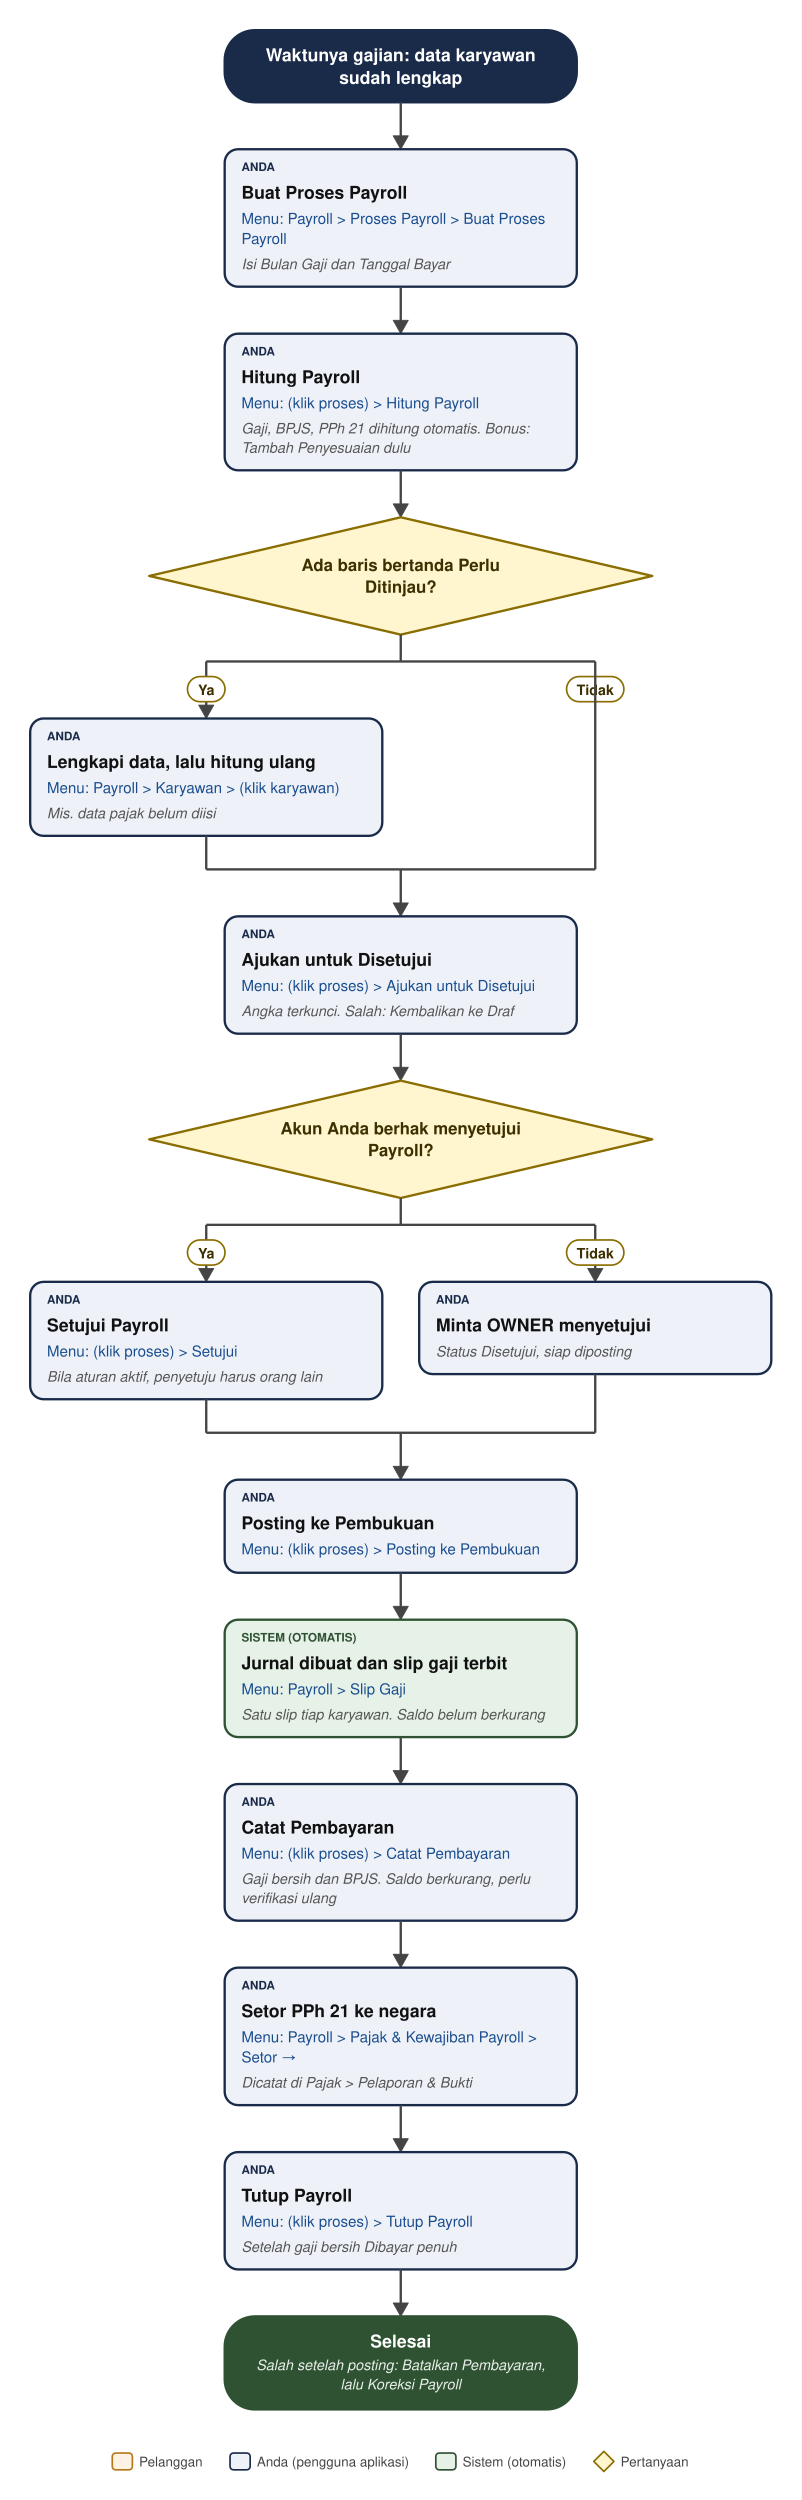
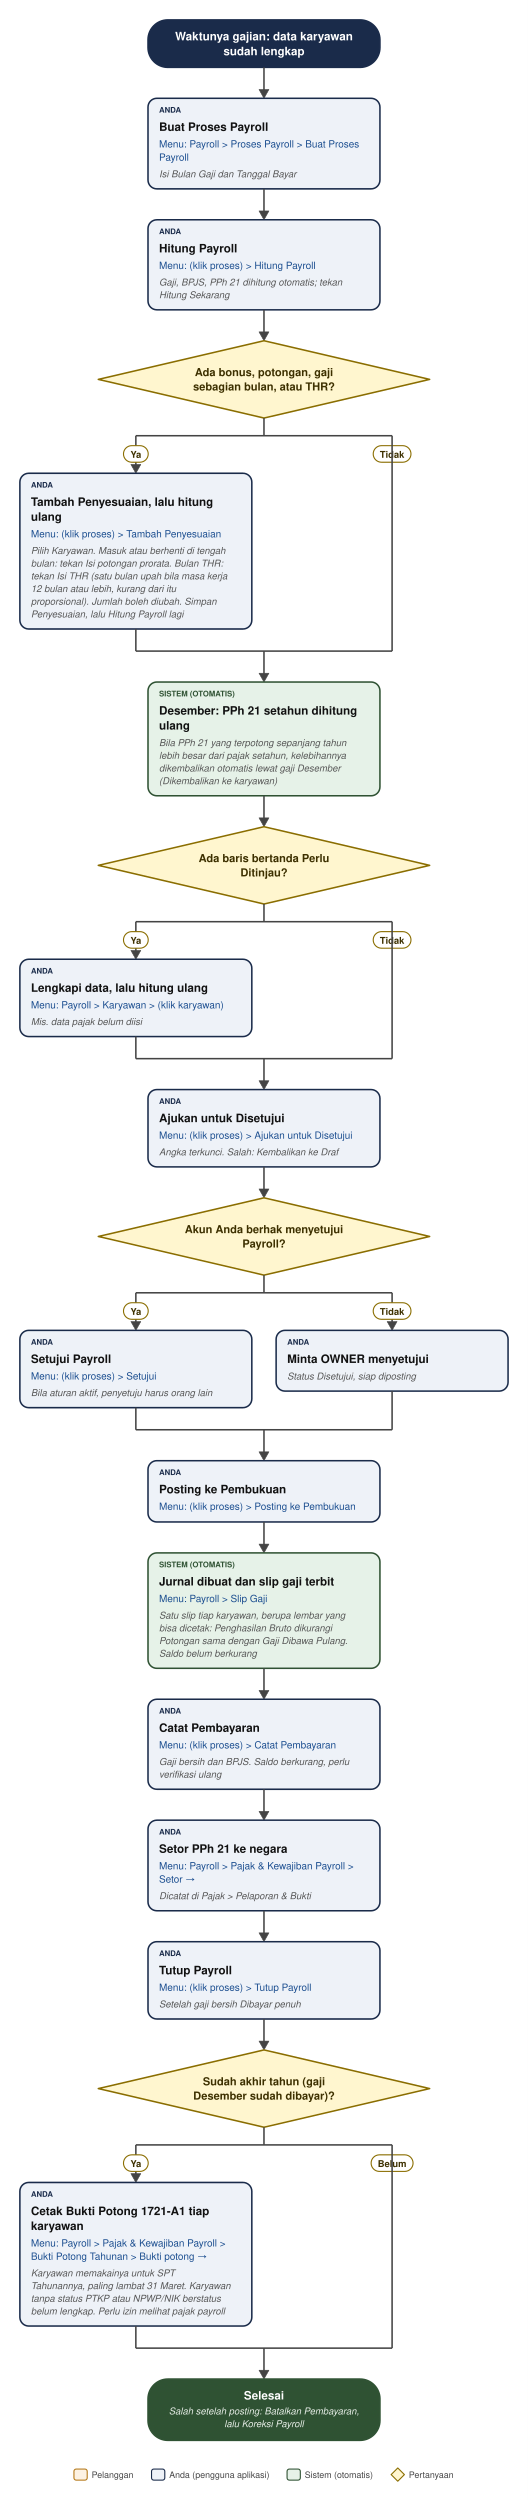
- <svg xmlns="http://www.w3.org/2000/svg" viewBox="0 0 478 1491" width="478" height="1491" role="img" aria-label="Gajian Bulanan: Hitung, Posting, Bayar, sampai Tutup" font-family="Helvetica, Arial, sans-serif">
+ <svg xmlns="http://www.w3.org/2000/svg" viewBox="0 0 478 2263.5" width="478" height="2263.5" role="img" aria-label="Gajian Bulanan: Hitung, Posting, Bayar, sampai Tutup" font-family="Helvetica, Arial, sans-serif">
  <rect width="100%" height="100%" fill="#ffffff" />
  <rect x="134" y="18" width="210" height="43" rx="18" fill="#1a2b4a" stroke="#1a2b4a" stroke-width="1.4" />
  <text x="239" y="36.5" font-size="10.5" font-weight="bold" fill="#ffffff" text-anchor="middle">Waktunya gajian: data karyawan</text>
  <text x="239" y="50" font-size="10.5" font-weight="bold" fill="#ffffff" text-anchor="middle">sudah lengkap</text>
  <polyline points="239,61 239,84" fill="none" stroke="#444444" stroke-width="1.4" />
  <polygon points="239,89 234.5,81 243.5,81" fill="#444444" stroke="#444444" stroke-width="0.5" stroke-linejoin="round" />
  <rect x="134" y="89" width="210" height="82" rx="8" fill="#eef2f8" stroke="#1a2b4a" stroke-width="1.4" />
  <text x="144" y="102" font-size="7" font-weight="bold" fill="#1a2b4a" text-anchor="start">ANDA</text>
  <text x="144" y="118.5" font-size="10.5" font-weight="bold" fill="#111111" text-anchor="start">Buat Proses Payroll</text>
  <text x="144" y="133.5" font-size="9" fill="#1a4d8f" text-anchor="start">Menu: Payroll &gt; Proses Payroll &gt; Buat Proses</text>
  <text x="144" y="145.5" font-size="9" fill="#1a4d8f" text-anchor="start">Payroll</text>
  <text x="144" y="160.5" font-size="8.6" font-style="italic" fill="#555555" text-anchor="start">Isi Bulan Gaji dan Tanggal Bayar</text>
  <polyline points="239,171 239,194" fill="none" stroke="#444444" stroke-width="1.4" />
  <polygon points="239,199 234.5,191 243.5,191" fill="#444444" stroke="#444444" stroke-width="0.5" stroke-linejoin="round" />
  <rect x="134" y="199" width="210" height="81.5" rx="8" fill="#eef2f8" stroke="#1a2b4a" stroke-width="1.4" />
  <text x="144" y="212" font-size="7" font-weight="bold" fill="#1a2b4a" text-anchor="start">ANDA</text>
  <text x="144" y="228.5" font-size="10.5" font-weight="bold" fill="#111111" text-anchor="start">Hitung Payroll</text>
  <text x="144" y="243.5" font-size="9" fill="#1a4d8f" text-anchor="start">Menu: (klik proses) &gt; Hitung Payroll</text>
-   <text x="144" y="258.5" font-size="8.6" font-style="italic" fill="#555555" text-anchor="start">Gaji, BPJS, PPh 21 dihitung otomatis. Bonus:</text>
-   <text x="144" y="270" font-size="8.6" font-style="italic" fill="#555555" text-anchor="start">Tambah Penyesuaian dulu</text>
+   <text x="144" y="258.5" font-size="8.6" font-style="italic" fill="#555555" text-anchor="start">Gaji, BPJS, PPh 21 dihitung otomatis; tekan</text>
+   <text x="144" y="270" font-size="8.6" font-style="italic" fill="#555555" text-anchor="start">Hitung Sekarang</text>
  <polyline points="239,280.5 239,303.5" fill="none" stroke="#444444" stroke-width="1.4" />
  <polygon points="239,308.5 234.5,300.5 243.5,300.5" fill="#444444" stroke="#444444" stroke-width="0.5" stroke-linejoin="round" />
  <polygon points="239,308.5 389,343.5 239,378.5 89,343.5" fill="#fff6cf" stroke="#8a6d00" stroke-width="1.4" stroke-linejoin="round" />
-   <text x="239" y="340.5" font-size="10" font-weight="bold" fill="#3d3000" text-anchor="middle">Ada baris bertanda Perlu</text>
-   <text x="239" y="353.5" font-size="10" font-weight="bold" fill="#3d3000" text-anchor="middle">Ditinjau?</text>
+   <text x="239" y="340.5" font-size="10" font-weight="bold" fill="#3d3000" text-anchor="middle">Ada bonus, potongan, gaji</text>
+   <text x="239" y="353.5" font-size="10" font-weight="bold" fill="#3d3000" text-anchor="middle">sebagian bulan, atau THR?</text>
  <polyline points="239,378.5 239,394.5" fill="none" stroke="#444444" stroke-width="1.4" />
  <polyline points="123,394.5 355,394.5" fill="none" stroke="#444444" stroke-width="1.4" />
  <polyline points="123,394.5 123,423.5" fill="none" stroke="#444444" stroke-width="1.4" />
  <polygon points="123,428.5 118.5,420.5 127.5,420.5" fill="#444444" stroke="#444444" stroke-width="0.5" stroke-linejoin="round" />
-   <rect x="18" y="428.5" width="210" height="70" rx="8" fill="#eef2f8" stroke="#1a2b4a" stroke-width="1.4" />
+   <rect x="18" y="428.5" width="210" height="141" rx="8" fill="#eef2f8" stroke="#1a2b4a" stroke-width="1.4" />
  <text x="28" y="441.5" font-size="7" font-weight="bold" fill="#1a2b4a" text-anchor="start">ANDA</text>
-   <text x="28" y="458" font-size="10.5" font-weight="bold" fill="#111111" text-anchor="start">Lengkapi data, lalu hitung ulang</text>
-   <text x="28" y="473" font-size="9" fill="#1a4d8f" text-anchor="start">Menu: Payroll &gt; Karyawan &gt; (klik karyawan)</text>
-   <text x="28" y="488" font-size="8.6" font-style="italic" fill="#555555" text-anchor="start">Mis. data pajak belum diisi</text>
+   <text x="28" y="458" font-size="10.5" font-weight="bold" fill="#111111" text-anchor="start">Tambah Penyesuaian, lalu hitung</text>
+   <text x="28" y="471.5" font-size="10.5" font-weight="bold" fill="#111111" text-anchor="start">ulang</text>
+   <text x="28" y="486.5" font-size="9" fill="#1a4d8f" text-anchor="start">Menu: (klik proses) &gt; Tambah Penyesuaian</text>
+   <text x="28" y="501.5" font-size="8.6" font-style="italic" fill="#555555" text-anchor="start">Pilih Karyawan. Masuk atau berhenti di tengah</text>
+   <text x="28" y="513" font-size="8.6" font-style="italic" fill="#555555" text-anchor="start">bulan: tekan Isi potongan prorata. Bulan THR:</text>
+   <text x="28" y="524.5" font-size="8.6" font-style="italic" fill="#555555" text-anchor="start">tekan Isi THR (satu bulan upah bila masa kerja</text>
+   <text x="28" y="536" font-size="8.6" font-style="italic" fill="#555555" text-anchor="start">12 bulan atau lebih, kurang dari itu</text>
+   <text x="28" y="547.5" font-size="8.6" font-style="italic" fill="#555555" text-anchor="start">proporsional). Jumlah boleh diubah. Simpan</text>
+   <text x="28" y="559" font-size="8.6" font-style="italic" fill="#555555" text-anchor="start">Penyesuaian, lalu Hitung Payroll lagi</text>
  <rect x="111.8" y="403.5" width="22.4" height="15" rx="7.5" fill="#ffffff" stroke="#8a6d00" stroke-width="1" />
  <text x="123" y="414.5" font-size="8.5" font-weight="bold" fill="#3d3000" text-anchor="middle">Ya</text>
  <rect x="337.9" y="403.5" width="34.2" height="15" rx="7.5" fill="#ffffff" stroke="#8a6d00" stroke-width="1" />
  <text x="355" y="414.5" font-size="8.5" font-weight="bold" fill="#3d3000" text-anchor="middle">Tidak</text>
-   <polyline points="123,498.5 123,518.5" fill="none" stroke="#444444" stroke-width="1.4" />
-   <polyline points="355,394.5 355,518.5" fill="none" stroke="#444444" stroke-width="1.4" />
-   <polyline points="123,518.5 355,518.5" fill="none" stroke="#444444" stroke-width="1.4" />
-   <polyline points="239,518.5 239,541.5" fill="none" stroke="#444444" stroke-width="1.4" />
-   <polygon points="239,546.5 234.5,538.5 243.5,538.5" fill="#444444" stroke="#444444" stroke-width="0.5" stroke-linejoin="round" />
-   <rect x="134" y="546.5" width="210" height="70" rx="8" fill="#eef2f8" stroke="#1a2b4a" stroke-width="1.4" />
-   <text x="144" y="559.5" font-size="7" font-weight="bold" fill="#1a2b4a" text-anchor="start">ANDA</text>
-   <text x="144" y="576" font-size="10.5" font-weight="bold" fill="#111111" text-anchor="start">Ajukan untuk Disetujui</text>
-   <text x="144" y="591" font-size="9" fill="#1a4d8f" text-anchor="start">Menu: (klik proses) &gt; Ajukan untuk Disetujui</text>
-   <text x="144" y="606" font-size="8.6" font-style="italic" fill="#555555" text-anchor="start">Angka terkunci. Salah: Kembalikan ke Draf</text>
-   <polyline points="239,616.5 239,639.5" fill="none" stroke="#444444" stroke-width="1.4" />
-   <polygon points="239,644.5 234.5,636.5 243.5,636.5" fill="#444444" stroke="#444444" stroke-width="0.5" stroke-linejoin="round" />
-   <polygon points="239,644.5 389,679.5 239,714.5 89,679.5" fill="#fff6cf" stroke="#8a6d00" stroke-width="1.4" stroke-linejoin="round" />
-   <text x="239" y="676.5" font-size="10" font-weight="bold" fill="#3d3000" text-anchor="middle">Akun Anda berhak menyetujui</text>
-   <text x="239" y="689.5" font-size="10" font-weight="bold" fill="#3d3000" text-anchor="middle">Payroll?</text>
-   <polyline points="239,714.5 239,730.5" fill="none" stroke="#444444" stroke-width="1.4" />
-   <polyline points="123,730.5 355,730.5" fill="none" stroke="#444444" stroke-width="1.4" />
-   <polyline points="123,730.5 123,759.5" fill="none" stroke="#444444" stroke-width="1.4" />
-   <polygon points="123,764.5 118.5,756.5 127.5,756.5" fill="#444444" stroke="#444444" stroke-width="0.5" stroke-linejoin="round" />
-   <rect x="18" y="764.5" width="210" height="70" rx="8" fill="#eef2f8" stroke="#1a2b4a" stroke-width="1.4" />
-   <text x="28" y="777.5" font-size="7" font-weight="bold" fill="#1a2b4a" text-anchor="start">ANDA</text>
-   <text x="28" y="794" font-size="10.5" font-weight="bold" fill="#111111" text-anchor="start">Setujui Payroll</text>
-   <text x="28" y="809" font-size="9" fill="#1a4d8f" text-anchor="start">Menu: (klik proses) &gt; Setujui</text>
-   <text x="28" y="824" font-size="8.6" font-style="italic" fill="#555555" text-anchor="start">Bila aturan aktif, penyetuju harus orang lain</text>
-   <rect x="111.8" y="739.5" width="22.4" height="15" rx="7.5" fill="#ffffff" stroke="#8a6d00" stroke-width="1" />
-   <text x="123" y="750.5" font-size="8.5" font-weight="bold" fill="#3d3000" text-anchor="middle">Ya</text>
-   <polyline points="355,730.5 355,759.5" fill="none" stroke="#444444" stroke-width="1.4" />
-   <polygon points="355,764.5 350.5,756.5 359.5,756.5" fill="#444444" stroke="#444444" stroke-width="0.5" stroke-linejoin="round" />
-   <rect x="250" y="764.5" width="210" height="55" rx="8" fill="#eef2f8" stroke="#1a2b4a" stroke-width="1.4" />
-   <text x="260" y="777.5" font-size="7" font-weight="bold" fill="#1a2b4a" text-anchor="start">ANDA</text>
-   <text x="260" y="794" font-size="10.5" font-weight="bold" fill="#111111" text-anchor="start">Minta OWNER menyetujui</text>
-   <text x="260" y="809" font-size="8.6" font-style="italic" fill="#555555" text-anchor="start">Status Disetujui, siap diposting</text>
-   <rect x="337.9" y="739.5" width="34.2" height="15" rx="7.5" fill="#ffffff" stroke="#8a6d00" stroke-width="1" />
-   <text x="355" y="750.5" font-size="8.5" font-weight="bold" fill="#3d3000" text-anchor="middle">Tidak</text>
-   <polyline points="123,834.5 123,854.5" fill="none" stroke="#444444" stroke-width="1.4" />
-   <polyline points="355,819.5 355,854.5" fill="none" stroke="#444444" stroke-width="1.4" />
-   <polyline points="123,854.5 355,854.5" fill="none" stroke="#444444" stroke-width="1.4" />
-   <polyline points="239,854.5 239,877.5" fill="none" stroke="#444444" stroke-width="1.4" />
-   <polygon points="239,882.5 234.5,874.5 243.5,874.5" fill="#444444" stroke="#444444" stroke-width="0.5" stroke-linejoin="round" />
-   <rect x="134" y="882.5" width="210" height="55.5" rx="8" fill="#eef2f8" stroke="#1a2b4a" stroke-width="1.4" />
-   <text x="144" y="895.5" font-size="7" font-weight="bold" fill="#1a2b4a" text-anchor="start">ANDA</text>
-   <text x="144" y="912" font-size="10.5" font-weight="bold" fill="#111111" text-anchor="start">Posting ke Pembukuan</text>
-   <text x="144" y="927" font-size="9" fill="#1a4d8f" text-anchor="start">Menu: (klik proses) &gt; Posting ke Pembukuan</text>
-   <polyline points="239,938 239,961" fill="none" stroke="#444444" stroke-width="1.4" />
-   <polygon points="239,966 234.5,958 243.5,958" fill="#444444" stroke="#444444" stroke-width="0.5" stroke-linejoin="round" />
-   <rect x="134" y="966" width="210" height="70" rx="8" fill="#e6f2e8" stroke="#2f5233" stroke-width="1.4" />
-   <text x="144" y="979" font-size="7" font-weight="bold" fill="#2f5233" text-anchor="start">SISTEM (OTOMATIS)</text>
-   <text x="144" y="995.5" font-size="10.5" font-weight="bold" fill="#111111" text-anchor="start">Jurnal dibuat dan slip gaji terbit</text>
-   <text x="144" y="1010.5" font-size="9" fill="#1a4d8f" text-anchor="start">Menu: Payroll &gt; Slip Gaji</text>
-   <text x="144" y="1025.5" font-size="8.6" font-style="italic" fill="#555555" text-anchor="start">Satu slip tiap karyawan. Saldo belum berkurang</text>
-   <polyline points="239,1036 239,1059" fill="none" stroke="#444444" stroke-width="1.4" />
-   <polygon points="239,1064 234.5,1056 243.5,1056" fill="#444444" stroke="#444444" stroke-width="0.5" stroke-linejoin="round" />
-   <rect x="134" y="1064" width="210" height="81.5" rx="8" fill="#eef2f8" stroke="#1a2b4a" stroke-width="1.4" />
-   <text x="144" y="1077" font-size="7" font-weight="bold" fill="#1a2b4a" text-anchor="start">ANDA</text>
-   <text x="144" y="1093.5" font-size="10.5" font-weight="bold" fill="#111111" text-anchor="start">Catat Pembayaran</text>
-   <text x="144" y="1108.5" font-size="9" fill="#1a4d8f" text-anchor="start">Menu: (klik proses) &gt; Catat Pembayaran</text>
-   <text x="144" y="1123.5" font-size="8.6" font-style="italic" fill="#555555" text-anchor="start">Gaji bersih dan BPJS. Saldo berkurang, perlu</text>
-   <text x="144" y="1135" font-size="8.6" font-style="italic" fill="#555555" text-anchor="start">verifikasi ulang</text>
-   <polyline points="239,1145.5 239,1168.5" fill="none" stroke="#444444" stroke-width="1.4" />
-   <polygon points="239,1173.5 234.5,1165.5 243.5,1165.5" fill="#444444" stroke="#444444" stroke-width="0.5" stroke-linejoin="round" />
-   <rect x="134" y="1173.5" width="210" height="82" rx="8" fill="#eef2f8" stroke="#1a2b4a" stroke-width="1.4" />
-   <text x="144" y="1186.5" font-size="7" font-weight="bold" fill="#1a2b4a" text-anchor="start">ANDA</text>
-   <text x="144" y="1203" font-size="10.5" font-weight="bold" fill="#111111" text-anchor="start">Setor PPh 21 ke negara</text>
-   <text x="144" y="1218" font-size="9" fill="#1a4d8f" text-anchor="start">Menu: Payroll &gt; Pajak &amp; Kewajiban Payroll &gt;</text>
-   <text x="144" y="1230" font-size="9" fill="#1a4d8f" text-anchor="start">Setor →</text>
-   <text x="144" y="1245" font-size="8.6" font-style="italic" fill="#555555" text-anchor="start">Dicatat di Pajak &gt; Pelaporan &amp; Bukti</text>
-   <polyline points="239,1255.5 239,1278.5" fill="none" stroke="#444444" stroke-width="1.4" />
-   <polygon points="239,1283.5 234.5,1275.5 243.5,1275.5" fill="#444444" stroke="#444444" stroke-width="0.5" stroke-linejoin="round" />
-   <rect x="134" y="1283.5" width="210" height="70" rx="8" fill="#eef2f8" stroke="#1a2b4a" stroke-width="1.4" />
-   <text x="144" y="1296.5" font-size="7" font-weight="bold" fill="#1a2b4a" text-anchor="start">ANDA</text>
-   <text x="144" y="1313" font-size="10.5" font-weight="bold" fill="#111111" text-anchor="start">Tutup Payroll</text>
-   <text x="144" y="1328" font-size="9" fill="#1a4d8f" text-anchor="start">Menu: (klik proses) &gt; Tutup Payroll</text>
-   <text x="144" y="1343" font-size="8.6" font-style="italic" fill="#555555" text-anchor="start">Setelah gaji bersih Dibayar penuh</text>
-   <polyline points="239,1353.5 239,1376.5" fill="none" stroke="#444444" stroke-width="1.4" />
-   <polygon points="239,1381.5 234.5,1373.5 243.5,1373.5" fill="#444444" stroke="#444444" stroke-width="0.5" stroke-linejoin="round" />
-   <rect x="134" y="1381.5" width="210" height="55.5" rx="18" fill="#2f5233" stroke="#2f5233" stroke-width="1.4" />
-   <text x="239" y="1400" font-size="10.5" font-weight="bold" fill="#ffffff" text-anchor="middle">Selesai</text>
-   <text x="239" y="1413.5" font-size="8.6" font-style="italic" fill="#e9efe9" text-anchor="middle">Salah setelah posting: Batalkan Pembayaran,</text>
-   <text x="239" y="1425" font-size="8.6" font-style="italic" fill="#e9efe9" text-anchor="middle">lalu Koreksi Payroll</text>
-   <rect x="66.95" y="1463" width="12" height="10" rx="2" fill="#fdf2e3" stroke="#b5791a" stroke-width="1" />
-   <text x="82.95" y="1471" font-size="8" fill="#444444" text-anchor="start">Pelanggan</text>
-   <rect x="137.2" y="1463" width="12" height="10" rx="2" fill="#eef2f8" stroke="#1a2b4a" stroke-width="1" />
-   <text x="153.2" y="1471" font-size="8" fill="#444444" text-anchor="start">Anda (pengguna aplikasi)</text>
-   <rect x="259.91" y="1463" width="12" height="10" rx="2" fill="#e6f2e8" stroke="#2f5233" stroke-width="1" />
-   <text x="275.91" y="1471" font-size="8" fill="#444444" text-anchor="start">Sistem (otomatis)</text>
-   <polygon points="360.14,1462 366.14,1468 360.14,1474 354.14,1468" fill="#fff6cf" stroke="#8a6d00" stroke-width="1" stroke-linejoin="round" />
-   <text x="370.14" y="1471" font-size="8" fill="#444444" text-anchor="start">Pertanyaan</text>
+   <polyline points="123,569.5 123,589.5" fill="none" stroke="#444444" stroke-width="1.4" />
+   <polyline points="355,394.5 355,589.5" fill="none" stroke="#444444" stroke-width="1.4" />
+   <polyline points="123,589.5 355,589.5" fill="none" stroke="#444444" stroke-width="1.4" />
+   <polyline points="239,589.5 239,612.5" fill="none" stroke="#444444" stroke-width="1.4" />
+   <polygon points="239,617.5 234.5,609.5 243.5,609.5" fill="#444444" stroke="#444444" stroke-width="0.5" stroke-linejoin="round" />
+   <rect x="134" y="617.5" width="210" height="103" rx="8" fill="#e6f2e8" stroke="#2f5233" stroke-width="1.4" />
+   <text x="144" y="630.5" font-size="7" font-weight="bold" fill="#2f5233" text-anchor="start">SISTEM (OTOMATIS)</text>
+   <text x="144" y="647" font-size="10.5" font-weight="bold" fill="#111111" text-anchor="start">Desember: PPh 21 setahun dihitung</text>
+   <text x="144" y="660.5" font-size="10.5" font-weight="bold" fill="#111111" text-anchor="start">ulang</text>
+   <text x="144" y="675.5" font-size="8.6" font-style="italic" fill="#555555" text-anchor="start">Bila PPh 21 yang terpotong sepanjang tahun</text>
+   <text x="144" y="687" font-size="8.6" font-style="italic" fill="#555555" text-anchor="start">lebih besar dari pajak setahun, kelebihannya</text>
+   <text x="144" y="698.5" font-size="8.6" font-style="italic" fill="#555555" text-anchor="start">dikembalikan otomatis lewat gaji Desember</text>
+   <text x="144" y="710" font-size="8.6" font-style="italic" fill="#555555" text-anchor="start">(Dikembalikan ke karyawan)</text>
+   <polyline points="239,720.5 239,743.5" fill="none" stroke="#444444" stroke-width="1.4" />
+   <polygon points="239,748.5 234.5,740.5 243.5,740.5" fill="#444444" stroke="#444444" stroke-width="0.5" stroke-linejoin="round" />
+   <polygon points="239,748.5 389,783.5 239,818.5 89,783.5" fill="#fff6cf" stroke="#8a6d00" stroke-width="1.4" stroke-linejoin="round" />
+   <text x="239" y="780.5" font-size="10" font-weight="bold" fill="#3d3000" text-anchor="middle">Ada baris bertanda Perlu</text>
+   <text x="239" y="793.5" font-size="10" font-weight="bold" fill="#3d3000" text-anchor="middle">Ditinjau?</text>
+   <polyline points="239,818.5 239,834.5" fill="none" stroke="#444444" stroke-width="1.4" />
+   <polyline points="123,834.5 355,834.5" fill="none" stroke="#444444" stroke-width="1.4" />
+   <polyline points="123,834.5 123,863.5" fill="none" stroke="#444444" stroke-width="1.4" />
+   <polygon points="123,868.5 118.5,860.5 127.5,860.5" fill="#444444" stroke="#444444" stroke-width="0.5" stroke-linejoin="round" />
+   <rect x="18" y="868.5" width="210" height="70" rx="8" fill="#eef2f8" stroke="#1a2b4a" stroke-width="1.4" />
+   <text x="28" y="881.5" font-size="7" font-weight="bold" fill="#1a2b4a" text-anchor="start">ANDA</text>
+   <text x="28" y="898" font-size="10.5" font-weight="bold" fill="#111111" text-anchor="start">Lengkapi data, lalu hitung ulang</text>
+   <text x="28" y="913" font-size="9" fill="#1a4d8f" text-anchor="start">Menu: Payroll &gt; Karyawan &gt; (klik karyawan)</text>
+   <text x="28" y="928" font-size="8.6" font-style="italic" fill="#555555" text-anchor="start">Mis. data pajak belum diisi</text>
+   <rect x="111.8" y="843.5" width="22.4" height="15" rx="7.5" fill="#ffffff" stroke="#8a6d00" stroke-width="1" />
+   <text x="123" y="854.5" font-size="8.5" font-weight="bold" fill="#3d3000" text-anchor="middle">Ya</text>
+   <rect x="337.9" y="843.5" width="34.2" height="15" rx="7.5" fill="#ffffff" stroke="#8a6d00" stroke-width="1" />
+   <text x="355" y="854.5" font-size="8.5" font-weight="bold" fill="#3d3000" text-anchor="middle">Tidak</text>
+   <polyline points="123,938.5 123,958.5" fill="none" stroke="#444444" stroke-width="1.4" />
+   <polyline points="355,834.5 355,958.5" fill="none" stroke="#444444" stroke-width="1.4" />
+   <polyline points="123,958.5 355,958.5" fill="none" stroke="#444444" stroke-width="1.4" />
+   <polyline points="239,958.5 239,981.5" fill="none" stroke="#444444" stroke-width="1.4" />
+   <polygon points="239,986.5 234.5,978.5 243.5,978.5" fill="#444444" stroke="#444444" stroke-width="0.5" stroke-linejoin="round" />
+   <rect x="134" y="986.5" width="210" height="70" rx="8" fill="#eef2f8" stroke="#1a2b4a" stroke-width="1.4" />
+   <text x="144" y="999.5" font-size="7" font-weight="bold" fill="#1a2b4a" text-anchor="start">ANDA</text>
+   <text x="144" y="1016" font-size="10.5" font-weight="bold" fill="#111111" text-anchor="start">Ajukan untuk Disetujui</text>
+   <text x="144" y="1031" font-size="9" fill="#1a4d8f" text-anchor="start">Menu: (klik proses) &gt; Ajukan untuk Disetujui</text>
+   <text x="144" y="1046" font-size="8.6" font-style="italic" fill="#555555" text-anchor="start">Angka terkunci. Salah: Kembalikan ke Draf</text>
+   <polyline points="239,1056.5 239,1079.5" fill="none" stroke="#444444" stroke-width="1.4" />
+   <polygon points="239,1084.5 234.5,1076.5 243.5,1076.5" fill="#444444" stroke="#444444" stroke-width="0.5" stroke-linejoin="round" />
+   <polygon points="239,1084.5 389,1119.5 239,1154.5 89,1119.5" fill="#fff6cf" stroke="#8a6d00" stroke-width="1.4" stroke-linejoin="round" />
+   <text x="239" y="1116.5" font-size="10" font-weight="bold" fill="#3d3000" text-anchor="middle">Akun Anda berhak menyetujui</text>
+   <text x="239" y="1129.5" font-size="10" font-weight="bold" fill="#3d3000" text-anchor="middle">Payroll?</text>
+   <polyline points="239,1154.5 239,1170.5" fill="none" stroke="#444444" stroke-width="1.4" />
+   <polyline points="123,1170.5 355,1170.5" fill="none" stroke="#444444" stroke-width="1.4" />
+   <polyline points="123,1170.5 123,1199.5" fill="none" stroke="#444444" stroke-width="1.4" />
+   <polygon points="123,1204.5 118.5,1196.5 127.5,1196.5" fill="#444444" stroke="#444444" stroke-width="0.5" stroke-linejoin="round" />
+   <rect x="18" y="1204.5" width="210" height="70" rx="8" fill="#eef2f8" stroke="#1a2b4a" stroke-width="1.4" />
+   <text x="28" y="1217.5" font-size="7" font-weight="bold" fill="#1a2b4a" text-anchor="start">ANDA</text>
+   <text x="28" y="1234" font-size="10.5" font-weight="bold" fill="#111111" text-anchor="start">Setujui Payroll</text>
+   <text x="28" y="1249" font-size="9" fill="#1a4d8f" text-anchor="start">Menu: (klik proses) &gt; Setujui</text>
+   <text x="28" y="1264" font-size="8.6" font-style="italic" fill="#555555" text-anchor="start">Bila aturan aktif, penyetuju harus orang lain</text>
+   <rect x="111.8" y="1179.5" width="22.4" height="15" rx="7.5" fill="#ffffff" stroke="#8a6d00" stroke-width="1" />
+   <text x="123" y="1190.5" font-size="8.5" font-weight="bold" fill="#3d3000" text-anchor="middle">Ya</text>
+   <polyline points="355,1170.5 355,1199.5" fill="none" stroke="#444444" stroke-width="1.4" />
+   <polygon points="355,1204.5 350.5,1196.5 359.5,1196.5" fill="#444444" stroke="#444444" stroke-width="0.5" stroke-linejoin="round" />
+   <rect x="250" y="1204.5" width="210" height="55" rx="8" fill="#eef2f8" stroke="#1a2b4a" stroke-width="1.4" />
+   <text x="260" y="1217.5" font-size="7" font-weight="bold" fill="#1a2b4a" text-anchor="start">ANDA</text>
+   <text x="260" y="1234" font-size="10.5" font-weight="bold" fill="#111111" text-anchor="start">Minta OWNER menyetujui</text>
+   <text x="260" y="1249" font-size="8.6" font-style="italic" fill="#555555" text-anchor="start">Status Disetujui, siap diposting</text>
+   <rect x="337.9" y="1179.5" width="34.2" height="15" rx="7.5" fill="#ffffff" stroke="#8a6d00" stroke-width="1" />
+   <text x="355" y="1190.5" font-size="8.5" font-weight="bold" fill="#3d3000" text-anchor="middle">Tidak</text>
+   <polyline points="123,1274.5 123,1294.5" fill="none" stroke="#444444" stroke-width="1.4" />
+   <polyline points="355,1259.5 355,1294.5" fill="none" stroke="#444444" stroke-width="1.4" />
+   <polyline points="123,1294.5 355,1294.5" fill="none" stroke="#444444" stroke-width="1.4" />
+   <polyline points="239,1294.5 239,1317.5" fill="none" stroke="#444444" stroke-width="1.4" />
+   <polygon points="239,1322.5 234.5,1314.5 243.5,1314.5" fill="#444444" stroke="#444444" stroke-width="0.5" stroke-linejoin="round" />
+   <rect x="134" y="1322.5" width="210" height="55.5" rx="8" fill="#eef2f8" stroke="#1a2b4a" stroke-width="1.4" />
+   <text x="144" y="1335.5" font-size="7" font-weight="bold" fill="#1a2b4a" text-anchor="start">ANDA</text>
+   <text x="144" y="1352" font-size="10.5" font-weight="bold" fill="#111111" text-anchor="start">Posting ke Pembukuan</text>
+   <text x="144" y="1367" font-size="9" fill="#1a4d8f" text-anchor="start">Menu: (klik proses) &gt; Posting ke Pembukuan</text>
+   <polyline points="239,1378 239,1401" fill="none" stroke="#444444" stroke-width="1.4" />
+   <polygon points="239,1406 234.5,1398 243.5,1398" fill="#444444" stroke="#444444" stroke-width="0.5" stroke-linejoin="round" />
+   <rect x="134" y="1406" width="210" height="104.5" rx="8" fill="#e6f2e8" stroke="#2f5233" stroke-width="1.4" />
+   <text x="144" y="1419" font-size="7" font-weight="bold" fill="#2f5233" text-anchor="start">SISTEM (OTOMATIS)</text>
+   <text x="144" y="1435.5" font-size="10.5" font-weight="bold" fill="#111111" text-anchor="start">Jurnal dibuat dan slip gaji terbit</text>
+   <text x="144" y="1450.5" font-size="9" fill="#1a4d8f" text-anchor="start">Menu: Payroll &gt; Slip Gaji</text>
+   <text x="144" y="1465.5" font-size="8.6" font-style="italic" fill="#555555" text-anchor="start">Satu slip tiap karyawan, berupa lembar yang</text>
+   <text x="144" y="1477" font-size="8.6" font-style="italic" fill="#555555" text-anchor="start">bisa dicetak: Penghasilan Bruto dikurangi</text>
+   <text x="144" y="1488.5" font-size="8.6" font-style="italic" fill="#555555" text-anchor="start">Potongan sama dengan Gaji Dibawa Pulang.</text>
+   <text x="144" y="1500" font-size="8.6" font-style="italic" fill="#555555" text-anchor="start">Saldo belum berkurang</text>
+   <polyline points="239,1510.5 239,1533.5" fill="none" stroke="#444444" stroke-width="1.4" />
+   <polygon points="239,1538.5 234.5,1530.5 243.5,1530.5" fill="#444444" stroke="#444444" stroke-width="0.5" stroke-linejoin="round" />
+   <rect x="134" y="1538.5" width="210" height="81.5" rx="8" fill="#eef2f8" stroke="#1a2b4a" stroke-width="1.4" />
+   <text x="144" y="1551.5" font-size="7" font-weight="bold" fill="#1a2b4a" text-anchor="start">ANDA</text>
+   <text x="144" y="1568" font-size="10.5" font-weight="bold" fill="#111111" text-anchor="start">Catat Pembayaran</text>
+   <text x="144" y="1583" font-size="9" fill="#1a4d8f" text-anchor="start">Menu: (klik proses) &gt; Catat Pembayaran</text>
+   <text x="144" y="1598" font-size="8.6" font-style="italic" fill="#555555" text-anchor="start">Gaji bersih dan BPJS. Saldo berkurang, perlu</text>
+   <text x="144" y="1609.5" font-size="8.6" font-style="italic" fill="#555555" text-anchor="start">verifikasi ulang</text>
+   <polyline points="239,1620 239,1643" fill="none" stroke="#444444" stroke-width="1.4" />
+   <polygon points="239,1648 234.5,1640 243.5,1640" fill="#444444" stroke="#444444" stroke-width="0.5" stroke-linejoin="round" />
+   <rect x="134" y="1648" width="210" height="82" rx="8" fill="#eef2f8" stroke="#1a2b4a" stroke-width="1.4" />
+   <text x="144" y="1661" font-size="7" font-weight="bold" fill="#1a2b4a" text-anchor="start">ANDA</text>
+   <text x="144" y="1677.5" font-size="10.5" font-weight="bold" fill="#111111" text-anchor="start">Setor PPh 21 ke negara</text>
+   <text x="144" y="1692.5" font-size="9" fill="#1a4d8f" text-anchor="start">Menu: Payroll &gt; Pajak &amp; Kewajiban Payroll &gt;</text>
+   <text x="144" y="1704.5" font-size="9" fill="#1a4d8f" text-anchor="start">Setor →</text>
+   <text x="144" y="1719.5" font-size="8.6" font-style="italic" fill="#555555" text-anchor="start">Dicatat di Pajak &gt; Pelaporan &amp; Bukti</text>
+   <polyline points="239,1730 239,1753" fill="none" stroke="#444444" stroke-width="1.4" />
+   <polygon points="239,1758 234.5,1750 243.5,1750" fill="#444444" stroke="#444444" stroke-width="0.5" stroke-linejoin="round" />
+   <rect x="134" y="1758" width="210" height="70" rx="8" fill="#eef2f8" stroke="#1a2b4a" stroke-width="1.4" />
+   <text x="144" y="1771" font-size="7" font-weight="bold" fill="#1a2b4a" text-anchor="start">ANDA</text>
+   <text x="144" y="1787.5" font-size="10.5" font-weight="bold" fill="#111111" text-anchor="start">Tutup Payroll</text>
+   <text x="144" y="1802.5" font-size="9" fill="#1a4d8f" text-anchor="start">Menu: (klik proses) &gt; Tutup Payroll</text>
+   <text x="144" y="1817.5" font-size="8.6" font-style="italic" fill="#555555" text-anchor="start">Setelah gaji bersih Dibayar penuh</text>
+   <polyline points="239,1828 239,1851" fill="none" stroke="#444444" stroke-width="1.4" />
+   <polygon points="239,1856 234.5,1848 243.5,1848" fill="#444444" stroke="#444444" stroke-width="0.5" stroke-linejoin="round" />
+   <polygon points="239,1856 389,1891 239,1926 89,1891" fill="#fff6cf" stroke="#8a6d00" stroke-width="1.4" stroke-linejoin="round" />
+   <text x="239" y="1888" font-size="10" font-weight="bold" fill="#3d3000" text-anchor="middle">Sudah akhir tahun (gaji</text>
+   <text x="239" y="1901" font-size="10" font-weight="bold" fill="#3d3000" text-anchor="middle">Desember sudah dibayar)?</text>
+   <polyline points="239,1926 239,1942" fill="none" stroke="#444444" stroke-width="1.4" />
+   <polyline points="123,1942 355,1942" fill="none" stroke="#444444" stroke-width="1.4" />
+   <polyline points="123,1942 123,1971" fill="none" stroke="#444444" stroke-width="1.4" />
+   <polygon points="123,1976 118.5,1968 127.5,1968" fill="#444444" stroke="#444444" stroke-width="0.5" stroke-linejoin="round" />
+   <rect x="18" y="1976" width="210" height="130" rx="8" fill="#eef2f8" stroke="#1a2b4a" stroke-width="1.4" />
+   <text x="28" y="1989" font-size="7" font-weight="bold" fill="#1a2b4a" text-anchor="start">ANDA</text>
+   <text x="28" y="2005.5" font-size="10.5" font-weight="bold" fill="#111111" text-anchor="start">Cetak Bukti Potong 1721-A1 tiap</text>
+   <text x="28" y="2019" font-size="10.5" font-weight="bold" fill="#111111" text-anchor="start">karyawan</text>
+   <text x="28" y="2034" font-size="9" fill="#1a4d8f" text-anchor="start">Menu: Payroll &gt; Pajak &amp; Kewajiban Payroll &gt;</text>
+   <text x="28" y="2046" font-size="9" fill="#1a4d8f" text-anchor="start">Bukti Potong Tahunan &gt; Bukti potong →</text>
+   <text x="28" y="2061" font-size="8.6" font-style="italic" fill="#555555" text-anchor="start">Karyawan memakainya untuk SPT</text>
+   <text x="28" y="2072.5" font-size="8.6" font-style="italic" fill="#555555" text-anchor="start">Tahunannya, paling lambat 31 Maret. Karyawan</text>
+   <text x="28" y="2084" font-size="8.6" font-style="italic" fill="#555555" text-anchor="start">tanpa status PTKP atau NPWP/NIK berstatus</text>
+   <text x="28" y="2095.5" font-size="8.6" font-style="italic" fill="#555555" text-anchor="start">belum lengkap. Perlu izin melihat pajak payroll</text>
+   <rect x="111.8" y="1951" width="22.4" height="15" rx="7.5" fill="#ffffff" stroke="#8a6d00" stroke-width="1" />
+   <text x="123" y="1962" font-size="8.5" font-weight="bold" fill="#3d3000" text-anchor="middle">Ya</text>
+   <rect x="336.01" y="1951" width="37.98" height="15" rx="7.5" fill="#ffffff" stroke="#8a6d00" stroke-width="1" />
+   <text x="355" y="1962" font-size="8.5" font-weight="bold" fill="#3d3000" text-anchor="middle">Belum</text>
+   <polyline points="123,2106 123,2126" fill="none" stroke="#444444" stroke-width="1.4" />
+   <polyline points="355,1942 355,2126" fill="none" stroke="#444444" stroke-width="1.4" />
+   <polyline points="123,2126 355,2126" fill="none" stroke="#444444" stroke-width="1.4" />
+   <polyline points="239,2126 239,2149" fill="none" stroke="#444444" stroke-width="1.4" />
+   <polygon points="239,2154 234.5,2146 243.5,2146" fill="#444444" stroke="#444444" stroke-width="0.5" stroke-linejoin="round" />
+   <rect x="134" y="2154" width="210" height="55.5" rx="18" fill="#2f5233" stroke="#2f5233" stroke-width="1.4" />
+   <text x="239" y="2172.5" font-size="10.5" font-weight="bold" fill="#ffffff" text-anchor="middle">Selesai</text>
+   <text x="239" y="2186" font-size="8.6" font-style="italic" fill="#e9efe9" text-anchor="middle">Salah setelah posting: Batalkan Pembayaran,</text>
+   <text x="239" y="2197.5" font-size="8.6" font-style="italic" fill="#e9efe9" text-anchor="middle">lalu Koreksi Payroll</text>
+   <rect x="66.95" y="2235.5" width="12" height="10" rx="2" fill="#fdf2e3" stroke="#b5791a" stroke-width="1" />
+   <text x="82.95" y="2243.5" font-size="8" fill="#444444" text-anchor="start">Pelanggan</text>
+   <rect x="137.2" y="2235.5" width="12" height="10" rx="2" fill="#eef2f8" stroke="#1a2b4a" stroke-width="1" />
+   <text x="153.2" y="2243.5" font-size="8" fill="#444444" text-anchor="start">Anda (pengguna aplikasi)</text>
+   <rect x="259.91" y="2235.5" width="12" height="10" rx="2" fill="#e6f2e8" stroke="#2f5233" stroke-width="1" />
+   <text x="275.91" y="2243.5" font-size="8" fill="#444444" text-anchor="start">Sistem (otomatis)</text>
+   <polygon points="360.14,2234.5 366.14,2240.5 360.14,2246.5 354.14,2240.5" fill="#fff6cf" stroke="#8a6d00" stroke-width="1" stroke-linejoin="round" />
+   <text x="370.14" y="2243.5" font-size="8" fill="#444444" text-anchor="start">Pertanyaan</text>
</svg>
